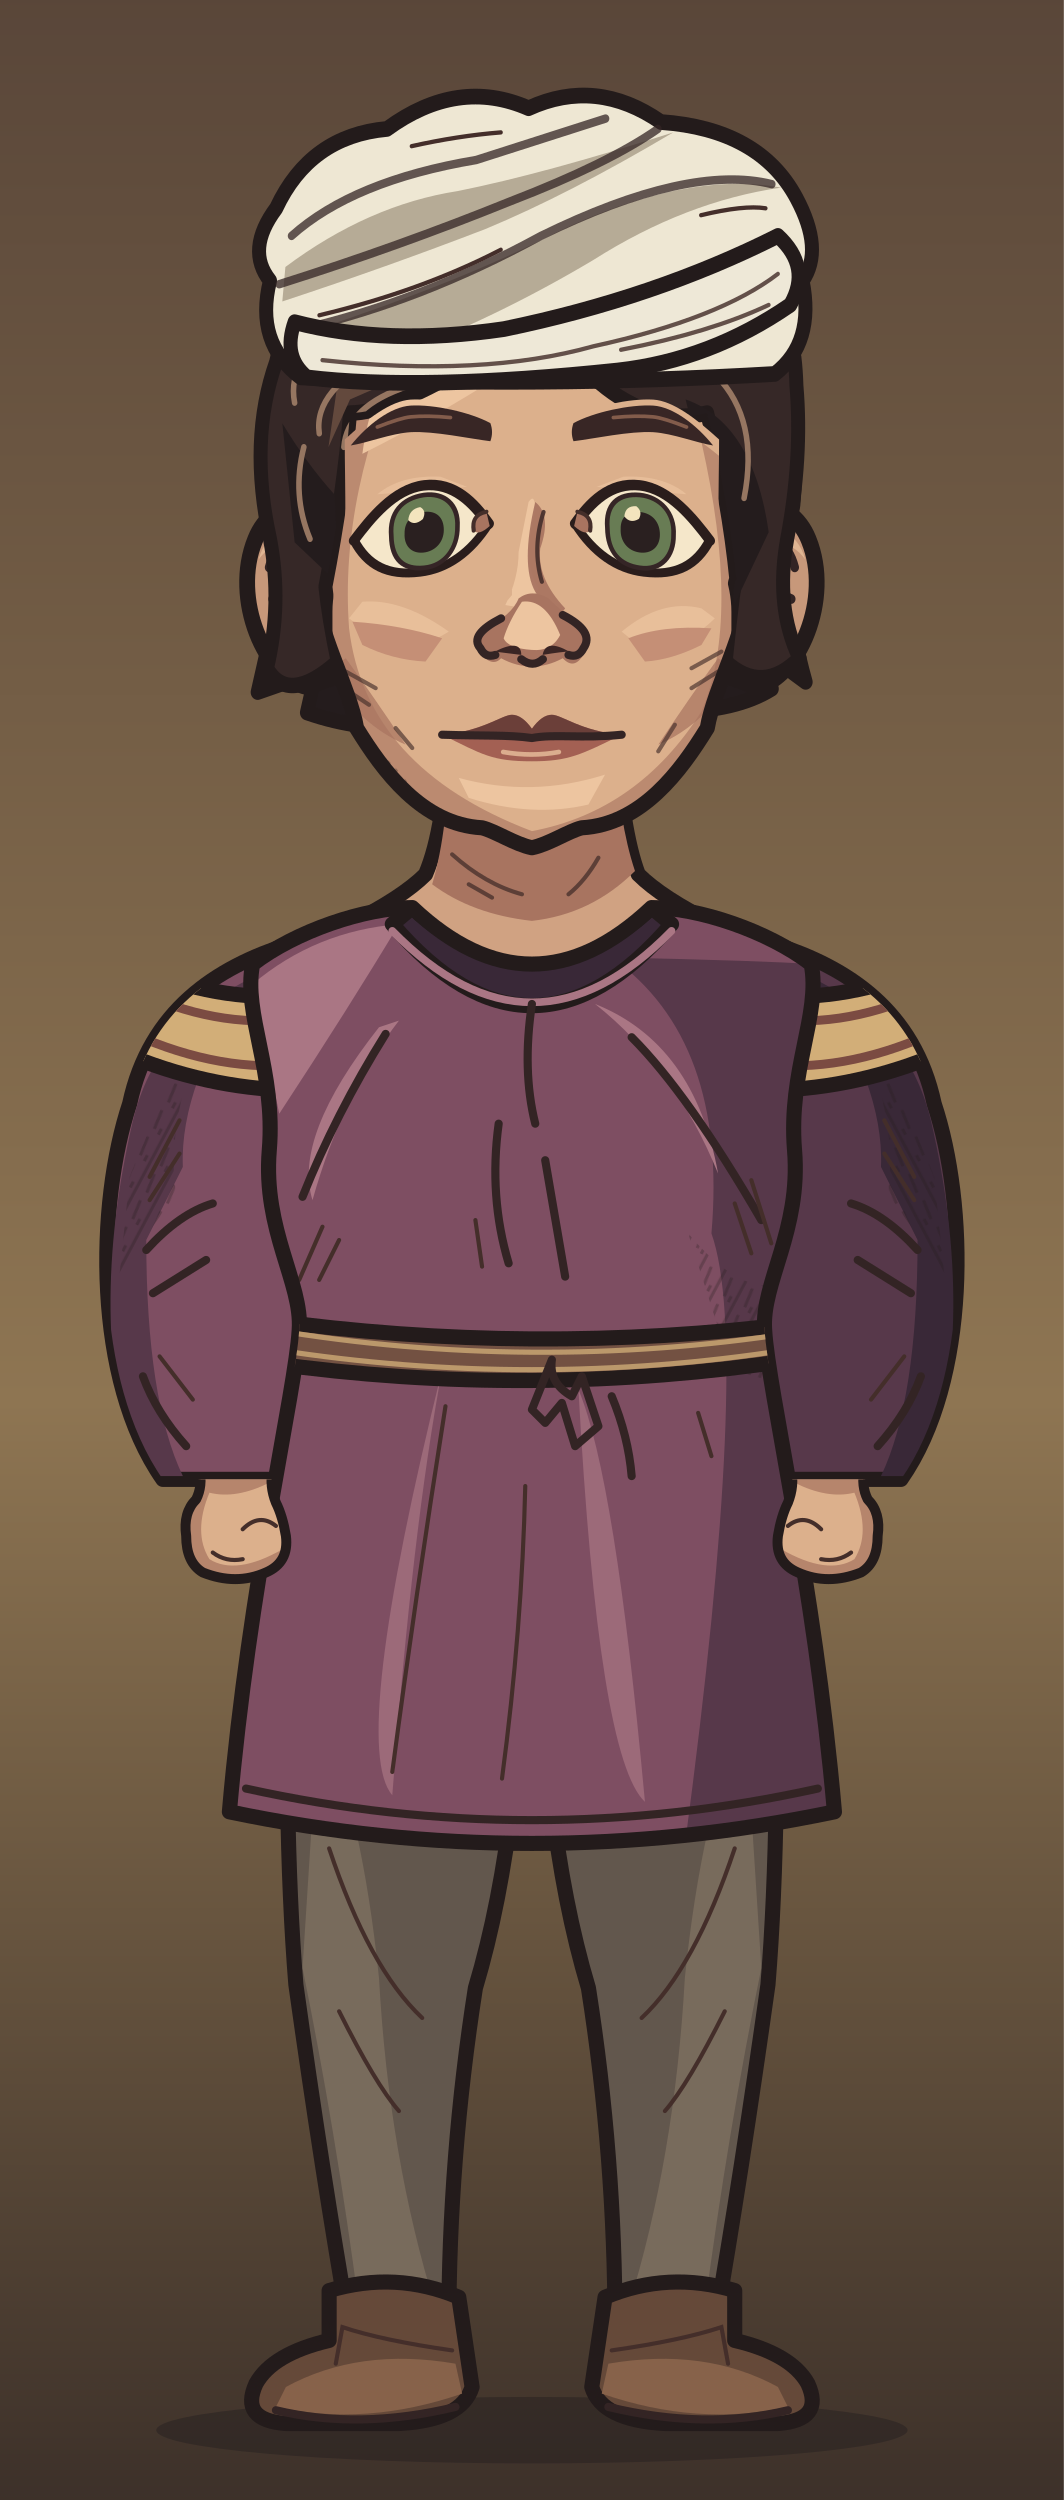
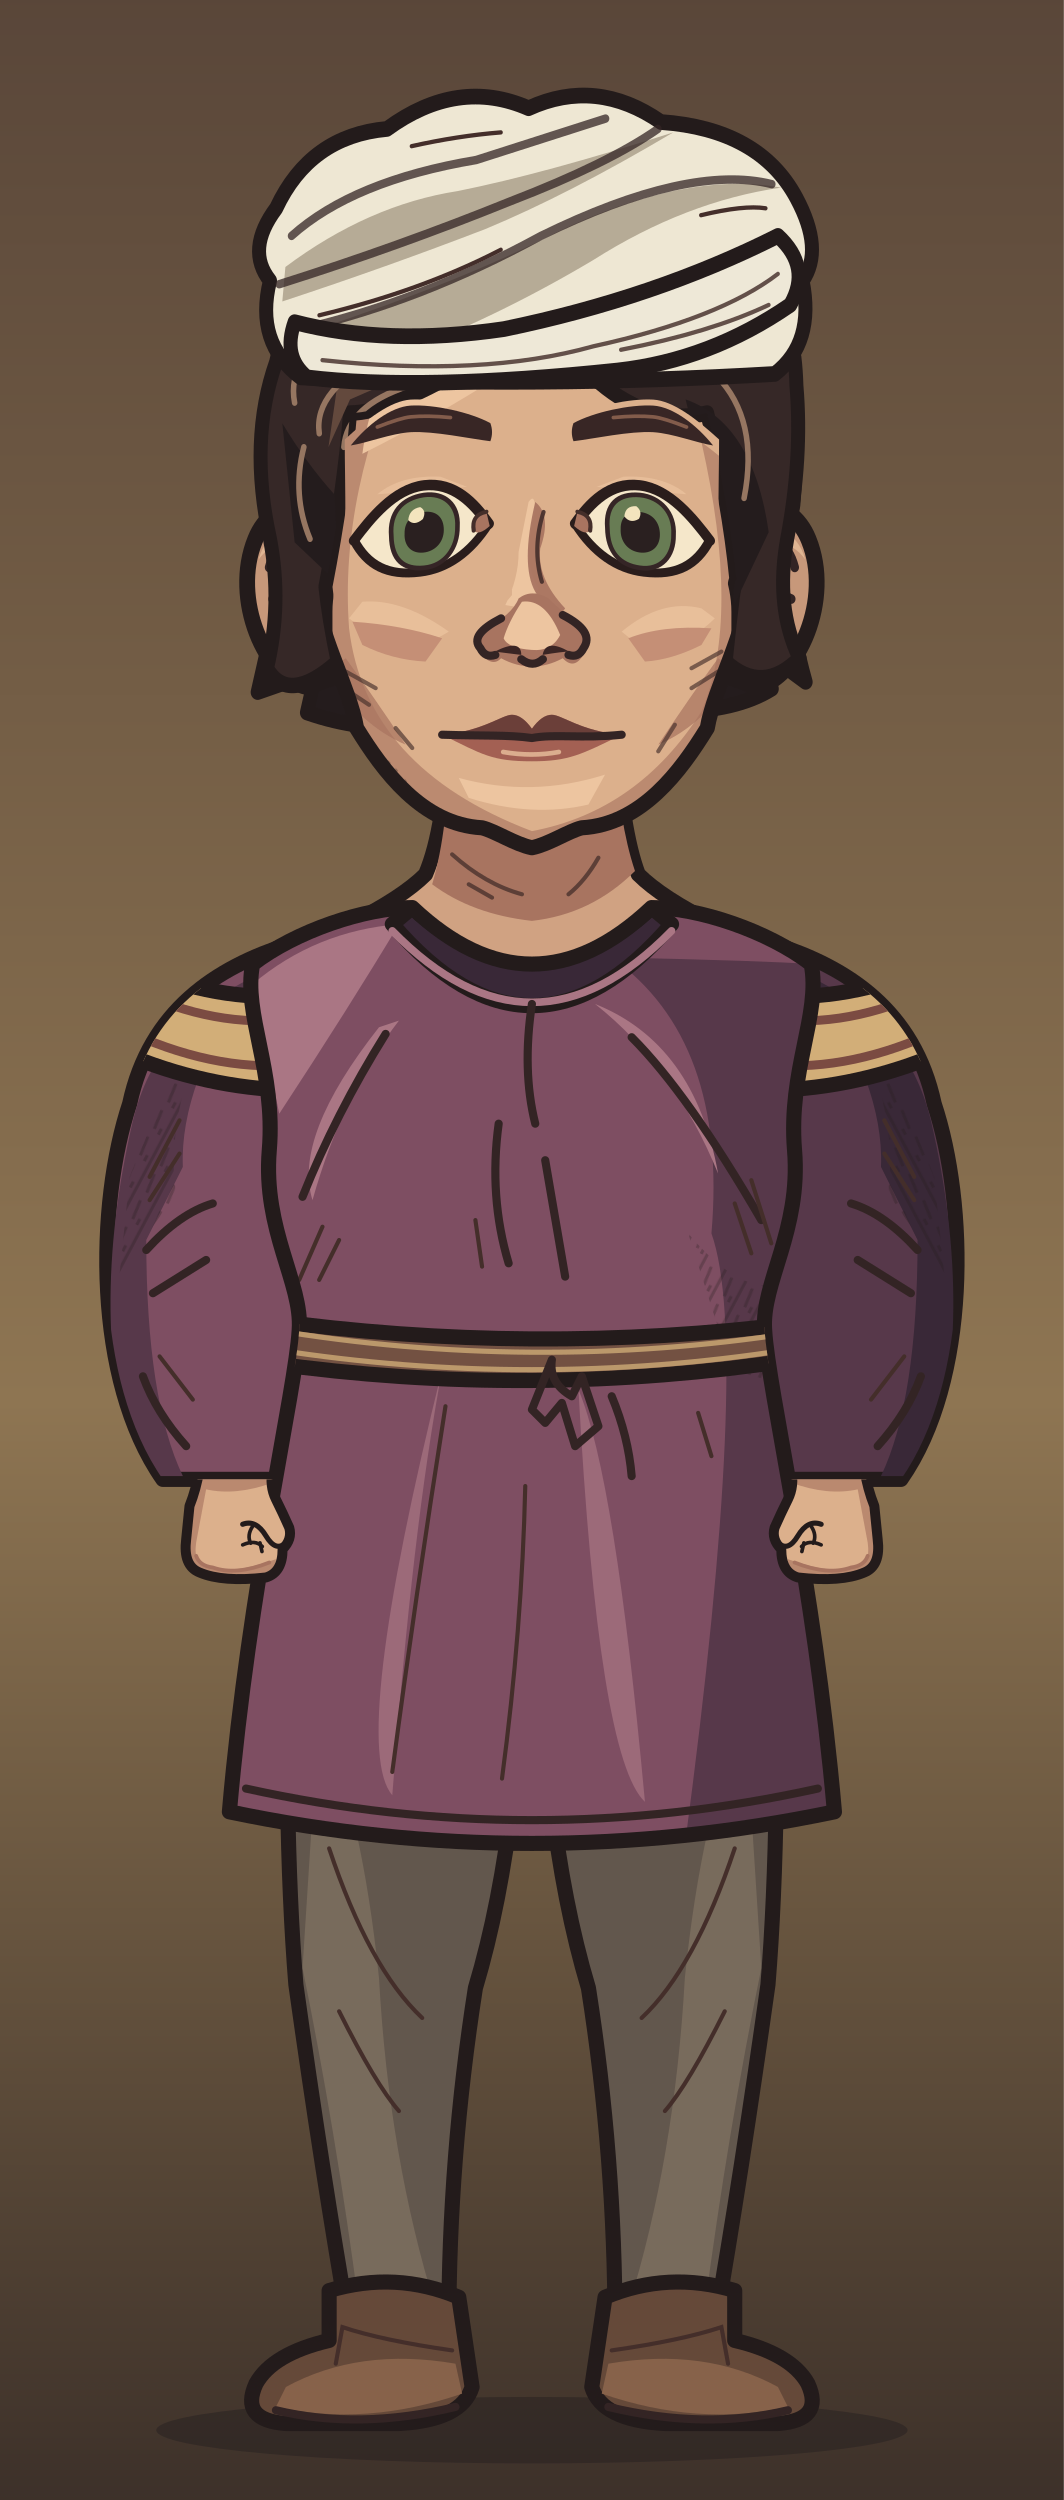
<svg xmlns="http://www.w3.org/2000/svg" xmlns:xlink="http://www.w3.org/1999/xlink" aria-labelledby="title" width="320" height="752" viewBox="0 0 320 752" role="img">
  <defs>
    <style>
      .edge {stroke:#231b1b;stroke-width:4.55;stroke-linecap:round;stroke-linejoin:round}
      .seam {fill:none;stroke:#332424;stroke-width:2.45;stroke-linecap:round;stroke-linejoin:round}
      .etch {fill:none;stroke:#442e2a;stroke-width:1.25;stroke-linecap:round}
      .hair-line {fill:none;stroke:#967661;stroke-width:1.45;stroke-linecap:round}
      .white {fill:#f5e7ca;stroke:#2a1d1c;stroke-width:2.65;stroke-linejoin:round}
      .label {fill:#efdfc1;font:600 20px Georgia,serif}
      .muted {fill:#b8aa96;font:13px 'Segoe UI',sans-serif}
      .section {fill:#dcbb8e;font:600 14px 'Segoe UI',sans-serif}
    </style>
    <linearGradient id="umber" x2="0" y2="1" gradientUnits="objectBoundingBox">
      <stop stop-color="#594639" />
      <stop offset=".56" stop-color="#8e7552" />
      <stop offset="1" stop-color="#3c3029" />
    </linearGradient>
    <linearGradient id="ash" x2="0" y2="1" gradientUnits="objectBoundingBox">
      <stop stop-color="#3b423d" />
      <stop offset=".56" stop-color="#7a7d67" />
      <stop offset="1" stop-color="#242b28" />
    </linearGradient>
    <linearGradient id="rose" x2="0" y2="1" gradientUnits="objectBoundingBox">
      <stop stop-color="#51404a" />
      <stop offset=".56" stop-color="#8a6972" />
      <stop offset="1" stop-color="#372c33" />
    </linearGradient>
    <pattern id="paper-grain" width="63" height="57" patternUnits="userSpaceOnUse">
      <path d="M1 16l2-1m21-4 5-2m16 7 6-1M12 32l3-1m16 11 4-1m20-14 4 1M4 51l5-1m41 0 9-2" fill="none" stroke="#231a1b" stroke-width=".85" opacity=".19" />
      <path d="M4 5l9-1m29 2 2-1M1 40l4-1m12 9 1-1m21-23 4-1m9 12 5-2" fill="none" stroke="#f0dbb5" stroke-width=".85" opacity=".23" />
      <path d="M16 19h.6m13-3h.7m28 6h.7m-39 15h.6m23 4h.6m-12 11h.7m29-39h.7" fill="none" stroke="#21191a" stroke-width="1.2" opacity=".28" stroke-linecap="round" />
    </pattern>
    <pattern id="ink-lines" width="7" height="9" patternUnits="userSpaceOnUse" patternTransform="rotate(28)">
      <path d="M1 -2V10m2.8-8 .6 6m1.9-1v5" stroke="#271d1d" stroke-width=".95" fill="none" opacity=".65" />
    </pattern>
    <radialGradient id="vignette" cx=".5" cy=".39" r=".72">
      <stop offset=".47" stop-color="#20191c" stop-opacity="0" />
      <stop offset="1" stop-color="#20191c" stop-opacity=".48" />
    </radialGradient>
    <g id="firs" fill="currentColor">
      <path d="M10 439Q15 379 12 300L9 220 15 146 15 54 19 80 21 147 28 230 25 326 29 439Z" />
      <path d="M17 169Q27 174 45 174L57 169 49 179 27 187 17 185                M18 194Q29 196 52 192L63 183 56 194 26 205 16 207                M15 225Q46 230 67 218L77 206 71 223 42 238 18 241                M17 252Q48 255 78 245L91 230 84 249 52 266 20 269                M14 282Q40 281 71 278L88 261 84 281 57 291 19 298                M19 312Q43 316 69 310L88 299 84 310 58 322 22 325" />
      <path d="M6 312 0 315V284L11 285M0 266 13 270V250L0 249M0 220 15 221 15 206 0 202                M0 180 16 181V167L0 165M0 141 15 150V138L0 133M0 112 17 127V118L0 104" />
      <path d="M64 440Q55 380 58 324L59 258 63 217 68 222 65 266 68 328 76 440Z                M63 291Q78 294 89 282L100 267 96 283 81 301 62 307                M63 323Q80 323 106 304L98 321 68 339                M63 316Q44 306 37 293L41 307 64 329Z" />
    </g>
    <g id="brambles" fill="none" stroke="currentColor" stroke-linecap="round" stroke-linejoin="round">
      <path stroke-width="3.8" d="M9 440Q13 401 21 380T26 333m-8 57Q39 375 43 352m-28 46Q6 377 0 376M41 440Q41 402 63 385m-20 44q26-6 39-30" />
      <path stroke-width="2" d="M23 364l14-13m-12 4-7-15m20 29 17-4m-15-1 1-11m13 49 2-17m2 14 18-5m-34 32q-12-10-17-10" />
    </g>
    <g id="night-scratches" fill="none" stroke="currentColor" stroke-width="1.2" stroke-linecap="round">
      <path d="M16 113q32-11 54-8m-30 9 16-3m184-40q19-4 44 1m-11 7 19 4                M24 335q33-3 68-16m-44 16 26-4m164-9q31 5 60-3m-39 8 38-3                M27 391q22-6 52-5m168 14q28-8 57-8m-40 11 24-4                M55 178l18-6m177 36 17 3m-12-4 17-1" />
    </g>
    <g id="shirt-setting">
      <rect width="320" height="440" fill="url(#umber)" />
      <path d="M50 217q24 8 64 1l-15 7-56 6m176-90q39-13 70-5l-26 4 28 2-64 6" fill="#856c54" opacity=".5" />
      <use xlink:href="#firs" style="color:#342827" opacity=".52" transform="translate(-26 8)" />
      <use xlink:href="#firs" style="color:#413128" opacity=".58" transform="translate(340 101) scale(-1 .81)" />
      <use xlink:href="#night-scratches" style="color:#dfbb87" opacity=".28" />
      <use xlink:href="#brambles" style="color:#291f22" opacity=".71" />
      <rect width="320" height="440" fill="url(#vignette)" />
      <rect width="320" height="440" fill="url(#paper-grain)" />
    </g>
    <g id="armor-setting">
      <rect width="320" height="440" fill="url(#ash)" />
      <path d="M42 173q49-4 68 3l-43 6 25 3-49 4m151 35q47 10 104-6l-26 14-62 8Z" fill="#707764" opacity=".48" />
      <use xlink:href="#firs" style="color:#27312c" opacity=".64" transform="translate(-36 30)" />
      <use xlink:href="#firs" style="color:#303833" opacity=".75" transform="translate(324 45) scale(-.86 1.03)" />
      <use xlink:href="#brambles" style="color:#252a27" opacity=".62" transform="translate(319 10) scale(-1 1)" />
      <use xlink:href="#night-scratches" style="color:#d8d8a9" opacity=".28" transform="translate(-2 21)" />
      <rect width="320" height="440" fill="url(#vignette)" />
      <rect width="320" height="440" fill="url(#paper-grain)" />
    </g>
    <g id="woman-setting">
      <rect width="320" height="440" fill="url(#rose)" />
      <path d="M44 235q40-4 76-1l-20 6-36 2 19 3-44 5m183-50q35 3 60-3l-24 9-31 2" fill="#775d65" opacity=".6" />
      <use xlink:href="#firs" style="color:#3b2b34" opacity=".58" transform="translate(-20 84) scale(.86 .91)" />
      <use xlink:href="#firs" style="color:#3d2e39" opacity=".68" transform="translate(327 54) scale(-.85 .98)" />
      <path d="M300 440q-2-82-6-173l-9-103 7-35 12 42 9 98 7 171Z                M294 195q-10-18-25-24l-15-1 13-4 11 2 18 15                M285 162q-13-22-34-27l-7 4 7-11 17 4 20 17                M303 242q-18-23-36-27l-13 3 15-9 11 2 21 15" fill="#3a2b33" opacity=".64" />
      <use xlink:href="#brambles" style="color:#2d2229" opacity=".8" transform="translate(12 6)" />
      <use xlink:href="#night-scratches" style="color:#e1b8a8" opacity=".28" transform="translate(0 7)" />
      <rect width="320" height="440" fill="url(#vignette)" />
      <rect width="320" height="440" fill="url(#paper-grain)" />
    </g>
    <pattern id="mail-rings" width="14" height="13" patternUnits="userSpaceOnUse" patternTransform="rotate(-7)">
      <path d="M-1 2q3-3 6 0 1 3-2 5Q0 8-1 5M6 2q3-3 6 0 1 3-2 5Q7 8 6 5M3 8q3-3 6 0 1 3-2 5-3 1-4-2M10 8q3-3 6 0" fill="none" stroke="#2d2c28" stroke-width="1.6" stroke-linecap="round" />
      <path d="M-.5 4q1.5-2 3-1m5 1q1.4-2 3-1M4 10q1.5-2 3-1m4 1q1.4-2 3-1" fill="none" stroke="#9a9b87" stroke-width="1.12" opacity=".78" stroke-linecap="round" />
    </pattern>
    <pattern id="armor-plates" width="47" height="24" patternUnits="userSpaceOnUse" patternTransform="translate(4 4) rotate(2)">
      <path d="M1 0l21 .7 1 18-3 3-17-1-1-4Zm24 1 19-1 2 15-3 7-19-2Z" fill="#85867a" stroke="#352e2a" stroke-width="1.75" stroke-linejoin="round" />
      <path d="M2 2l18 .2-.2 4L5 7 4 17Zm24 0 16-1 1 4-14 2-3 10Z" fill="#a9a58d" />
      <path d="M19 4l4 14-3 3-16-1 13-4Zm22 2 4 10-2 5-17-1 13-4Z" fill="#62655f" />
      <path d="M7 7l1-.5m6 12 3-2m16-7 5-1m-7 5 4-2" fill="none" stroke="#d0c0a0" stroke-width=".9" opacity=".76" />
      <path d="M6 12q2-2 2.7 1-1 2.2-2.7.5Zm12 1q1.8-2 2.4.6-1 2.6-2.5.8Zm11 1q1-2.2 2.8-1-.2 2.9-2.8 2.1Zm12-2q2.2-1.4 2.3.8-1 2.3-2.3.5Z" fill="#3c342d" />
    </pattern>
    <clipPath id="portrait-frame">
      <rect width="320" height="752" />
    </clipPath>
    <clipPath id="headgear-hair-back-reveal">
      <path d="M97.926 83.375H222.074C222.074 98.623 255.426 112.265 255.426 123.5H320V440H0V123.5H64.574C64.574 112.265 97.926 98.623 97.926 83.375Z" />
    </clipPath>
    <clipPath id="wardrobe-torso-mask">
      <path d="M124 273 C110 273 89 280 76 290 C73 305 83 322 81 346 C79 370 91 386 90 400 C89 418 75 476 69 545 Q160 564 251 545 C245 476 231 418 230 400 C229 386 241 370 239 346 C237 322 247 305 244 290 C231 280 210 273 196 273 Q160 307 124 273Z" />
    </clipPath>
    <clipPath id="wardrobe-sleeve-mask">
      <path d="M87 284C65 291 45 304 39 332C29 362 28 415 49 445H93Q111 406 105 336Z" />
    </clipPath>
    <clipPath id="face-shape-clip">
      <path d="M 160 73 C 191 73 219 90 223 128 C 224 143 225 164 225 177 C 225 189 214.75 207 212.75 219 C 204.75 232 193 248 175 249 C 171 250 165 254 160 255 C 155 254 149 250 145 249 C 127 248 115.25 232 107.25 219 C 105.25 207 95 189 95 177 C 95 164 96 143 97 128 C 101 90 129 73 160 73 Z" />
    </clipPath>
    <clipPath id="face-features-eye-left">
      <path d="M-21 0 C-16 -6 -9 -14 0 -14 C9 -14 15 -7 19.5 0 C14 8 7 12 -1 12 C-11 12 -17 8 -21 0Z" />
    </clipPath>
    <clipPath id="face-features-eye-right">
      <path d="M-21 0 C-16 -6 -9 -14 0 -14 C9 -14 15 -7 19.5 0 C14 8 7 12 -1 12 C-11 12 -17 8 -21 0Z" />
    </clipPath>
    <clipPath id="face-features-nose-bridge">
      <path d="M154 144H167V179L172 185V187H149V185L154 179Z" />
    </clipPath>
    <clipPath id="headgear-hair-front-reveal">
      <path d="M97.926 83.375H222.074C222.074 98.623 255.426 112.265 255.426 123.5H320V440H0V123.5H64.574C64.574 112.265 97.926 98.623 97.926 83.375Z" />
    </clipPath>
    <mask id="hair-face-opening" maskUnits="userSpaceOnUse" x="0" y="0" width="320" height="440">
      <rect fill="white" x="0" y="0" width="320" height="440" />
      <g clip-path="url(#face-shape-clip)">
        <path d="M103.7 132.2C110.5 125.98 117.5 120.6 123.5 120.2C130.5 119.8 141.5 122.2 149 125.48Q160 133.48 171 125.48C178.5 122.2 189.5 119.8 196.5 120.2C202.5 120.6 209.5 125.98 216.3 132.2C216.3 141.2 216.1 143 216.1 160C216.1 169 220 175 220 184V300H100V184C100 175 103.9 169 103.9 160C103.9 143 103.7 141.2 103.7 132.2Z" fill="black" />
      </g>
    </mask>
    <clipPath id="hair-crown-clip">
      <path d="M97 198q-16 13-23 2 5-19 1-38-7-29 2-52 9-36 38-49 25-14 48-9 28-6 54 12 28 18 29 53 2 21-3 45-4 20 4 35-12 11-24 1Q226 172 226.5 174Q224 151 217 125Q199 129 182 116Q166 106 155 98Q142 112 118 121Q108 125 101 125Q99 148 93 176Q94 185 97 198Z" />
    </clipPath>
    <clipPath id="full-costume-hands-clip">
      <rect x="0" y="445" width="320" height="307" />
    </clipPath>
  </defs>
  <g data-part="full-costume">
    <rect width="320" height="752" fill="url(#umber)" />
    <ellipse cx="160" cy="731" rx="113" ry="10" fill="#261f20" opacity=".5" />
    <g>
      <path d="M87 469 L158 469 Q158 548 143 598 Q135 649 135 700 H105 Q97 654 89 597 Q85 548 87 469Z" fill="#62574d" class="edge" />
      <path d="M96 514 Q109 546 114 595 Q117 649 131 694 H108Q101 641 91 592Z" fill="#8c7c69" opacity=".53" />
      <path d="M99 556Q111 592 127 607 M102 605Q113 627 120 635" class="etch" />
      <g transform="translate(0 0)">
        <path d="M99 689Q119 683 138 691L142 718Q139 728 120 729H86Q72 728 77 717Q82 708 99 704Z" fill="#654939" class="edge" />
        <path d="M86 718Q108 706 137 711L139 720Q110 730 83 724Z" fill="#87624a" />
        <path d="M101 711L103 700Q115 704 136 707" class="etch" />
        <path d="M83 725Q108 731 137 724" class="seam" />
      </g>
    </g>
    <g transform="translate(320 0) scale(-1 1)">
      <path d="M87 469 L158 469 Q158 548 143 598 Q135 649 135 700 H105 Q97 654 89 597 Q85 548 87 469Z" fill="#62574d" class="edge" />
      <path d="M96 514 Q109 546 114 595 Q117 649 131 694 H108Q101 641 91 592Z" fill="#8c7c69" opacity=".53" />
      <path d="M99 556Q111 592 127 607 M102 605Q113 627 120 635" class="etch" />
      <g transform="translate(0 0)">
        <path d="M99 689Q119 683 138 691L142 718Q139 728 120 729H86Q72 728 77 717Q82 708 99 704Z" fill="#654939" class="edge" />
        <path d="M86 718Q108 706 137 711L139 720Q110 730 83 724Z" fill="#87624a" />
        <path d="M101 711L103 700Q115 704 136 707" class="etch" />
        <path d="M83 725Q108 731 137 724" class="seam" />
      </g>
    </g>
  </g>
  <g clip-path="url(#portrait-frame)">
    <g id="hair-back">
      <g clip-path="url(#headgear-hair-back-reveal)">
        <g transform="matrix(0.926 0 0 1.024 11.765 -3.765)">
          <path d="M104 96q-25 16-27 45-7 21 0 42l-6 24 19-6-3 12q35 11 69-6 59 12 82-1l-4-12 15 10q-9-29-4-52 4-39-23-58Z" fill="#241c1d" class="edge" />
        </g>
      </g>
    </g>
    <g data-part="neck">
      <g id="face-shape-neck">
        <path d="M 135 219 Q 134 249 128 263 Q 121 270 105 278 L 122 301 198 301 215 278 Q 199 270 192 263 Q 187 250 185 219 Z" fill="#d0a282" class="edge" />
        <path d="M 135 224 185 224 Q 186 247 191 262 Q 178 275 160 277 Q 142 275 130 266 Q 135 249 135 224 Z" fill="#a87460" />
        <path d="M 136 257 q 10 9 21 12 m -16 -3 7 4 m 32 -12 q -4 7 -9 11" class="etch" opacity=".75" />
      </g>
    </g>
    <g id="wardrobe-outfit-tiraz_robe" data-outfit="tiraz_robe">
      <path d="M87 284C65 291 45 304 39 332C29 362 28 415 49 445H93Q111 406 105 336Z" fill="#7e4e62" class="edge" data-part="sleeve-outline" data-side="left" />
      <g data-part="sleeve-left" clip-path="url(#wardrobe-sleeve-mask)">
        <path d="M40 337 Q47 308 76 294 Q54 326 55 351 L44 373 Q44 421 55 444 H41 Q26 397 40 337Z" fill="#57384a" />
        <path d="M39 354 Q50 326 59 315 Q50 342 53 359 L36 383Z" fill="url(#ink-lines)" opacity=".44" />
        <path d="M44 376 q10 -11 20 -14 m-18 27 16 -10 M43 414 q4 11 13 21" class="seam" />
        <path d="M45 354 l9 -17 m-9 24 9 -14 m-6 61 10 13" class="etch" />
        <g data-part="sleeve-band">
          <path d="M43 292 Q69 302 91 299 L91 328 Q65 328 40 318Z" fill="#d2ae78" class="edge" />
          <path d="M43 299 Q68 310 91 306 M40 311 Q67 323 91 320" fill="none" stroke="#7b4b42" stroke-width="2.7" stroke-linecap="round" />
        </g>
      </g>
      <g transform="translate(320 0) scale(-1 1)">
        <path d="M87 284C65 291 45 304 39 332C29 362 28 415 49 445H93Q111 406 105 336Z" fill="#57384a" class="edge" data-part="sleeve-outline" data-side="right" />
        <g data-part="sleeve-right" clip-path="url(#wardrobe-sleeve-mask)">
          <path d="M40 337 Q47 308 76 294 Q54 326 55 351 L44 373 Q44 421 55 444 H41 Q26 397 40 337Z" fill="#392837" />
          <path d="M39 354 Q50 326 59 315 Q50 342 53 359 L36 383Z" fill="url(#ink-lines)" opacity=".44" />
          <path d="M44 376 q10 -11 20 -14 m-18 27 16 -10 M43 414 q4 11 13 21" class="seam" />
          <path d="M45 354 l9 -17 m-9 24 9 -14 m-6 61 10 13" class="etch" />
          <g data-part="sleeve-band">
            <path d="M43 292 Q69 302 91 299 L91 328 Q65 328 40 318Z" fill="#d2ae78" class="edge" />
            <path d="M43 299 Q68 310 91 306 M40 311 Q67 323 91 320" fill="none" stroke="#7b4b42" stroke-width="2.7" stroke-linecap="round" />
          </g>
        </g>
      </g>
      <path d="M124 273 C110 273 89 280 76 290 C73 305 83 322 81 346 C79 370 91 386 90 400 C89 418 75 476 69 545 Q160 564 251 545 C245 476 231 418 230 400 C229 386 241 370 239 346 C237 322 247 305 244 290 C231 280 210 273 196 273 Q160 307 124 273Z" fill="#7e4e62" />
      <g data-part="torso" clip-path="url(#wardrobe-torso-mask)">
        <path d="M76 296 Q95 280 120 278 Q105 303 84 335Z" fill="#aa7684" />
        <path d="M184 288 Q231 289 244 290 L256 555 H206 Q226 405 214 371 Q219 313 184 288Z" fill="#57384a" />
        <path d="M77 344 Q87 359 83 381 L68 402 L60 359Z" fill="#57384a" />
        <path d="M207 371 Q223 390 235 386 L234 416 L220 412Z" fill="url(#ink-lines)" opacity=".42" />
        <path d="M120 307 Q103 329 94 361 Q88 342 114 309Z M179 302 Q209 314 216 353 Q203 321 179 302Z" fill="#aa7684" />
        <path d="M133 412Q124 460 118 540Q105 525 133 412Z M174 418Q185 444 194 542Q180 529 174 418Z" fill="#aa7684" opacity=".68" />
        <path d="M134 423Q125 480 118 533 M158 447Q157 490 151 535" class="etch" />
        <path d="M74 538Q160 557 246 538" class="seam" />
        <path d="M116 311 Q101 335 91 360 M190 312 Q207 329 229 367 M150 338 q-3 22 3 42 m11 -31 6 35 M184 420q5 12 6 24" class="seam" />
        <path d="M97 369 l-7 16 m12 -12 -6 12 M226 355 l6 19 m-11 -12 5 15 M143 367 l2 14 m65 44 4 13" class="etch" />
        <path d="M118 278 Q160 327 202 278 L196 273 Q160 306 124 273Z" fill="#392837" class="edge" />
        <path d="M118 280 Q160 323 202 280" fill="none" stroke="#aa7684" stroke-width="2.3" stroke-linecap="round" />
        <path d="M160 302 q-3 20 1 36" class="seam" />
      </g>
      <path d="M124 273 C110 273 89 280 76 290 C73 305 83 322 81 346 C79 370 91 386 90 400 C89 418 75 476 69 545 Q160 564 251 545 C245 476 231 418 230 400 C229 386 241 370 239 346 C237 322 247 305 244 290 C231 280 210 273 196 273 Q160 307 124 273Z" fill="none" class="edge" />
      <g data-part="belt" clip-path="url(#wardrobe-torso-mask)">
        <path d="M80 397Q160 408 240 398L239 409Q160 421 81 410Z" fill="#735142" class="edge" />
        <path d="M82 400Q160 413 238 401M83 406Q160 418 237 406" fill="none" stroke="#bb986b" stroke-width="1.55" stroke-linecap="round" />
        <path d="M166 409Q165 416 172 420L175 414 180 429 173 435 169 422 164 428 160 424Z" fill="#967451" class="seam" />
      </g>
    </g>
    <g id="face-shape">
      <g id="face-shape-ears">
        <g transform="translate(105 179) scale(-1.046 1.19)">
          <path d="M -4 -15 C 7 -26 22 -25 27 -14 C 34 1 24 21 12 23 L -4 18 Z" fill="#c7987a" class="edge" />
          <path d="M 7 -15 C 16 -20 24 -16 26 -9 C 22 -14 16 -14 13 -11 L 10 -1 Z" fill="#edc5a0" opacity=".66" />
          <path d="M 23 -7 Q 20 -17 10 -11 L 7 2 M 22 1 Q 15 -2 11 6" class="seam" />
        </g>
        <g transform="translate(215 179) scale(1.046 1.19)">
          <path d="M -4 -15 C 7 -26 22 -25 27 -14 C 34 1 24 21 12 23 L -4 18 Z" fill="#c7987a" class="edge" />
          <path d="M 7 -15 C 16 -20 24 -16 26 -9 C 22 -14 16 -14 13 -11 L 10 -1 Z" fill="#edc5a0" opacity=".66" />
          <path d="M 23 -7 Q 20 -17 10 -11 L 7 2 M 22 1 Q 15 -2 11 6" class="seam" />
        </g>
      </g>
      <path d="M 160 73 C 191 73 219 90 223 128 C 224 143 225 164 225 177 C 225 189 214.75 207 212.75 219 C 204.75 232 193 248 175 249 C 171 250 165 254 160 255 C 155 254 149 250 145 249 C 127 248 115.25 232 107.25 219 C 105.25 207 95 189 95 177 C 95 164 96 143 97 128 C 101 90 129 73 160 73 Z" fill="#dcb08c" />
      <g clip-path="url(#face-shape-clip)">
        <path d="M 70 141 Q 104 91 123 103 Q 102 148 105 189 Q 110 231 160 250 Q 192 244 211 214 Q 223 186 211 133 Q 235 151 250 174 L 250 265 70 265 Z" fill="#bb8a70" />
        <path d="M 109 136.5 Q 114 99 142 98 Q 173 89 195 107 Q 174 98 152 112 Q 130 126 109 136.5 Z" fill="#edc5a0" />
        <g transform="translate(160 0) scale(-1 1)">
          <path d="M 25 190 Q 39 180 51 181 L 55 186 Q 45 194 32 194 Z" fill="#edc5a0" opacity=".72" />
          <path d="M 27 192 Q 39 188 54 187 L 51 194 Q 42 198.5 32 199 Z" fill="#c58f76" />
          <path d="M 56 198 Q 48 209 38 224 Q 52 218 62 202 Z" fill="#a87460" opacity=".73" />
        </g>
        <g transform="translate(160 0) scale(1 1)">
          <path d="M 27 190 Q 39 180 51 183 L 55 186 Q 45 196 32 194 Z" fill="#edc5a0" opacity=".72" />
          <path d="M 29 192 Q 39 188 54 189 L 51 194 Q 42 198.5 34 199 Z" fill="#c58f76" />
          <path d="M 56 198 Q 48 209 38 224 Q 52 218 62 202 Z" fill="#a87460" opacity=".73" />
        </g>
        <path d="M 92 183 Q 99 211 120 232 L 132 247 119 248 Q 98 234 85 212 Z M 229 184 Q 224 217 203 241 L 193 250 209 247 Q 230 233 240 211 Z" fill="url(#ink-lines)" opacity=".42" />
        <path d="M 138 234 Q 160 240 182 233 L 177 242 Q 160 246 141 240 Z" fill="#edc5a0" />
        <path d="M 104 202 l 9 5 m -8 1 6 4 m 97 -11 9 -5 m -9 11 8 -5 m -97 17 5 6 m 74 1 5 -8" class="etch" opacity=".65" />
      </g>
      <path d="M 160 73 C 191 73 219 90 223 128 C 224 143 225 164 225 177 C 225 189 214.75 207 212.75 219 C 204.75 232 193 248 175 249 C 171 250 165 254 160 255 C 155 254 149 250 145 249 C 127 248 115.25 232 107.25 219 C 105.25 207 95 189 95 177 C 95 164 96 143 97 128 C 101 90 129 73 160 73 Z" fill="none" class="edge" />
    </g>
    <g clip-path="url(#face-shape-clip)">
      <g data-part="eyes">
        <g transform="matrix(1 -0.12 0 1 127.5 160)">
          <path d="M-14 -13 Q-7 -18 5 -16 L13 -12" fill="#edc5a0" opacity=".65" />
          <path d="M-21 0 C-16 -6 -9 -14 0 -14 C9 -14 15 -7 19.5 0 C14 8 7 12 -1 12 C-11 12 -17 8 -21 0Z" class="white" />
          <g clip-path="url(#face-features-eye-left)">
            <g transform="translate(0 0) scale(1 1)">
              <path d="M-9.8 0 C-10.4 -7 -6.6 -10.9 0 -11.1 C6.1 -11.2 10.5 -7 10.1 -.3 C10.2 5.9 6.4 11 0 10.8 C-6.1 10.7 -9.7 7.2 -9.8 0Z" fill="#687c54" stroke="#352526" stroke-width="1.4" />
              <path d="M-5.8 -.2C-5.9-3.8-3.5-6 .1-6 3.8-6 6-3.6 6 .1 6 3.9 3.3 6.3-.2 6.2-3.9 6.1-6 3.3-5.8-.2Z" fill="#2a2020" />
              <path d="M-4.7-4.1Q-4.4-7.4-1.1-7.6 .9-6.3-.3-3.9-2.9-2-4.7-4.1Z" fill="#f3e4bd" />
            </g>
          </g>
          <path d="M-21 0 C-16 -6 -9 -14 0 -14 C9 -14 15 -7 19.5 0" fill="none" stroke="#2a1d1c" stroke-width="3.15" stroke-linecap="round" />
          <path d="M18.8 -3.8 Q14.2 -3.4 15 1.4 Q16.5 3.2 19.8 .6Z" fill="#a87460" />
          <path d="M18.8 -3.8 Q14.2 -3.4 15 1.4" class="etch" />
        </g>
        <g transform="matrix(-1 -0.12 0 1 192.5 160)">
          <path d="M-14 -13 Q-7 -18 5 -16 L13 -12" fill="#edc5a0" opacity=".65" />
          <path d="M-21 0 C-16 -6 -9 -14 0 -14 C9 -14 15 -7 19.5 0 C14 8 7 12 -1 12 C-11 12 -17 8 -21 0Z" class="white" />
          <g clip-path="url(#face-features-eye-right)">
            <g transform="translate(0 0) scale(-1 1)">
              <path d="M-9.8 0 C-10.4 -7 -6.6 -10.9 0 -11.1 C6.1 -11.2 10.5 -7 10.1 -.3 C10.2 5.9 6.4 11 0 10.8 C-6.1 10.7 -9.7 7.2 -9.8 0Z" fill="#687c54" stroke="#352526" stroke-width="1.4" />
              <path d="M-5.8 -.2C-5.9-3.8-3.5-6 .1-6 3.8-6 6-3.6 6 .1 6 3.9 3.3 6.3-.2 6.2-3.9 6.1-6 3.3-5.8-.2Z" fill="#2a2020" />
              <path d="M-4.7-4.1Q-4.4-7.4-1.1-7.6 .9-6.3-.3-3.9-2.9-2-4.7-4.1Z" fill="#f3e4bd" />
            </g>
          </g>
          <path d="M-21 0 C-16 -6 -9 -14 0 -14 C9 -14 15 -7 19.5 0" fill="none" stroke="#2a1d1c" stroke-width="3.15" stroke-linecap="round" />
          <path d="M18.8 -3.8 Q14.2 -3.4 15 1.4 Q16.5 3.2 19.8 .6Z" fill="#a87460" />
          <path d="M18.8 -3.8 Q14.2 -3.4 15 1.4" class="etch" />
        </g>
      </g>
      <g data-part="brows">
        <g transform="matrix(1 0 0 1 127.5 131)">
          <path d="M-22 3 C-17 -3.22 -10 -8.6 -4 -9 C3 -9.4 14 -7 20 -3.72 Q21 -1 20 1.72 C14 1 3 -1.4 -4 -1 C-10 -0.6 -17 2.22 -22 3Z" fill="#382625" />
          <path d="M-14 -2.55 Q-7 -5.3 -4 -5.6 Q1 -6.1 8 -5.4" fill="none" stroke="#835c4b" stroke-width="1.1" stroke-linecap="round" />
        </g>
        <g transform="matrix(-1 0 0 1 192.5 131)">
          <path d="M-22 3 C-17 -3.22 -10 -8.6 -4 -9 C3 -9.4 14 -7 20 -3.72 Q21 -1 20 1.72 C14 1 3 -1.4 -4 -1 C-10 -0.6 -17 2.22 -22 3Z" fill="#382625" />
          <path d="M-14 -2.55 Q-7 -5.3 -4 -5.6 Q1 -6.1 8 -5.4" fill="none" stroke="#835c4b" stroke-width="1.1" stroke-linecap="round" />
        </g>
      </g>
      <g data-part="nose">
        <g clip-path="url(#face-features-nose-bridge)">
          <path d="M159 151 Q161 148 161 154 Q157 169 162 177 L158 183 152 182 Q156 174 156 166Z" fill="#edc5a0" />
          <path d="M161 151 Q166 155 162.5 165 Q161.5 174 170 183 L167 187 161 178 Q156.5 170 161 151Z" fill="#a87460" opacity=".93" />
          <path d="M163.5 154 Q160 165 163 175" class="etch" opacity=".9" />
        </g>
        <path d="M156 180 Q160 177 165 180 C167 182 169.28 184 174 188 Q178 192 176 196 Q173 202 169.28 198 Q160 203 150.72 198 Q148 201 144 196 Q142 192 146 189 Q154 185 156 180Z" fill="#a87460" />
        <path d="M157 181 Q164 180 168.5 191 Q165.95 196 160 195.5 Q152.775 195 151.5 192 Q153 187 157 181Z" fill="#edc5a0" />
        <path d="M150.72 186 Q141 191 144.5 195 Q146 198 149 197 M169.28 185 Q179 190 175.5 195 Q174 198 171 197" class="seam" />
        <path d="M148.8 196 q8 -4 8 1 q-8 -1 -8 -1Z M163.2 197 q1 -5 8 -1 q-2 0 -8 1Z" fill="#3b2524" />
        <path d="M156.8 198.3 Q160.25 201 163.3 198.3" class="seam" />
      </g>
      <g data-part="mouth">
        <path d="M133 221 C145.15 220 151 215 154 215 Q157 215 160 219.2 Q163 215 166 215 C169 215 174.85 220 187 221 C174.85 227 171 229 160 229 C148 229 145.15 227 133 221Z" fill="#a36053" />
        <path d="M133 221 C145.15 220 151 215 154 215 Q157 215 160 219.2 Q163 215 166 215 C169 215 174.85 220 187 221 C174.85 222.25 167 220.7 160 222 C153 221 145.15 221.4 133 221Z" fill="#56322f" opacity=".72" />
        <path d="M133 221 C145.15 221.4 153 221 160 222 C167 220.7 174.85 222.25 187 221" class="seam" />
        <path d="M151.36 226.2 Q160 227.7 168.1 226.2" fill="none" stroke="#edc5a0" stroke-width="1.4" stroke-linecap="round" opacity=".76" />
      </g>
    </g>
    <g id="hair-front">
      <g clip-path="url(#headgear-hair-front-reveal)">
        <g mask="url(#hair-face-opening)">
          <g transform="matrix(0.926 0 0 1.024 11.765 -3.765)">
            <path d="M97 198q-16 13-23 2 5-19 1-38-7-29 2-52 9-36 38-49 25-14 48-9 28-6 54 12 28 18 29 53 2 21-3 45-4 20 4 35-12 11-24 1Q226 172 226.5 174Q224 151 217 125Q199 129 182 116Q166 106 155 98Q142 112 118 121Q108 125 101 125Q99 148 93 176Q94 185 97 198Z" fill="#362827" class="edge" />
            <g clip-path="url(#hair-crown-clip)">
              <path d="M91 112q6-26 41-35 19-3 37-2 15-4 25-16-6 21-26 26-13 15-39 25l-28 11-7 14 3-19Zm76-20q22-1 37-12-3 9-9 12 13 4 21 14-25-5-38-11Z" fill="#63493d" />
              <path d="M79 128q8 12 17 21l1 26-14-12Zm123-38 26-13 13 25Z M210 121q22 7 27 39l-11 21Z" fill="#241c1d" />
              <path d="M83 122q-3-14 18-24t25-16q10-10 31-9t40-12M91 131q-2-13 21-23 17-7 26-18 10-10 29-6t41-9M99 135q1-12 21-18t27-14q12-10 32-10 17-1 38-11M184 106q22-5 36 8t9 36M86 135q-4 14 2 27" fill="none" stroke="#967661" stroke-width="1.8" stroke-linecap="round" stroke-linejoin="round" />
            </g>
          </g>
        </g>
      </g>
    </g>
    <g id="headgear-wrapped_turban">
      <g transform="matrix(0.926 0 0 1.038 11.765 -4.813)">
        <path d="M85 114 Q70 104 75 86 Q67 77 77 65 Q88 44 113 42 Q136 27 159 36 Q181 27 202 40 Q234 42 246 62 Q255 77 248 86 Q252 104 239 113 Q163 117 85 114Z" fill="#eee7d3" class="edge" />
        <path d="M80 82 Q107 64 136 60 Q164 55 206 43 Q172 61 145 71 Q113 82 79 92Z M87 101 Q138 86 168 72 Q210 54 241 59 Q210 63 180 80 Q148 97 115 108Z" fill="#b6ab96" />
        <path d="M82 73 Q102 57 142 51 L184 39 M78 87 Q117 76 153 63 Q185 52 201 42 M85 100 Q124 92 163 73 Q211 52 238 58" class="seam" opacity=".75" />
        <path d="M91 96 Q124 89 150 77 M121 47 Q136 44 150 43 M215 67 Q229 64 236 65" class="etch" />
        <path d="M83 98 Q113 105 151 100 Q200 91 240 73 Q251 82 244 93 Q218 109 188 112 Q124 118 87 114 Q79 108 83 98Z" fill="#eee8d7" class="edge" />
        <path d="M92 109 Q144 114 180 105 Q221 97 240 84 M189 106 Q218 101 237 93" class="etch" opacity=".82" />
      </g>
    </g>
  </g>
  <g data-part="handheld-equipment">
    <g data-part="hands" clip-path="url(#full-costume-hands-clip)">
      <g>
-         <g transform="translate(71 459)">
-           <g data-part="hand">
-             <path d="M-11.0 -17Q-10.0 -12 -12.0 -8Q-16.0 -4 -15.0 3Q-15.0 11 -10.0 14Q0 18 9.0 14Q16.0 11 15.0 3Q14.0 -3 12.0 -7Q10.0 -12 11.0 -17Q0 -14 -11.0 -17Z" fill="#dcb08c" data-hand-tone="base" />
-             <path d="M-11.0 -16Q0 -12 11.0 -16L10.0 -13Q0 -8 -8.0 -10Q-13.0 2 -8.0 10Q0 15 14.0 7Q14.0 14 7.0 15Q0 18 -10.0 14Q-17.0 9 -15.0 1Q-16.0 -7 -12.0 -8Z" fill="#a87460" opacity=".72" data-hand-tone="shade" />
-             <path d="M-11.0 -17Q-10.0 -12 -12.0 -8Q-16.0 -4 -15.0 3Q-15.0 11 -10.0 14Q0 18 9.0 14Q16.0 11 15.0 3Q14.0 -3 12.0 -7Q10.0 -12 11.0 -17" fill="none" stroke="#231b1b" stroke-width="3" stroke-linecap="round" stroke-linejoin="round" />
-             <path d="M2 1q5 -5 10 -1M-7 8q4 3 9 2" class="etch" />
+         <g data-part="hand" fill="#dcb08c">
+           <g transform="translate(71 459)">
+             <path d="M-11.0 -17Q-12.0 -11 -14.0 -6L-15.0 4Q-16.0 12 -11.0 14Q-4 17 9.0 15.5Q14.0 14 14.0 7Q17.0 4 16.0 .5Q14.0 -4 12.0 -8Q10.0 -12 11.0 -17Q0 -14 -11.0 -17Z" fill="#dcb08c" data-hand-tone="base" />
+             <path d="M-11.0 -16Q0 -12 11.0 -16L11.0 -13Q0 -9 -9.0 -11L-12.0 5Q-13.0 12 -8.0 12Q-2 15 12.0 10Q12.0 14 8.0 15Q-5 18 -11.0 14Q-16.0 12 -15.0 4Z" fill="#a87460" opacity=".65" data-hand-tone="shade" />
+             <path d="M-11.0 -17Q-12.0 -11 -14.0 -6L-15.0 4Q-16.0 12 -11.0 14Q-4 17 9.0 15.5Q14.0 14 14.0 7Q17.0 4 16.0 .5Q14.0 -4 12.0 -8Q10.0 -12 11.0 -17" fill="none" stroke="#231b1b" stroke-width="3" stroke-linecap="round" stroke-linejoin="round" />
+             <path d="M15.0 5Q12.0 8 9.0 3Q6.0 -2 2.0 -.5" fill="none" stroke="#231b1b" stroke-width="1.55" stroke-linecap="round" stroke-linejoin="round" />
+             <path d="M5.0 .1q-1.8 2.7 -.6 5.1m-2.4 .5q3.8 -1.7 5.9 .5m-.7 -1.1l.6 2.6" fill="none" stroke="#231b1b" stroke-width="1.1" stroke-linecap="round" stroke-linejoin="round" />
+             <path d="M-12.0 9Q-11.0 12 -7.0 12.5Q0 15 10.0 11" fill="none" stroke="#a87460" stroke-width="1.15" stroke-linecap="round" stroke-linejoin="round" />
          </g>
        </g>
      </g>
      <g transform="translate(320 0) scale(-1 1)">
-         <g transform="translate(71 459)">
-           <g data-part="hand">
-             <path d="M-11.0 -17Q-10.0 -12 -12.0 -8Q-16.0 -4 -15.0 3Q-15.0 11 -10.0 14Q0 18 9.0 14Q16.0 11 15.0 3Q14.0 -3 12.0 -7Q10.0 -12 11.0 -17Q0 -14 -11.0 -17Z" fill="#dcb08c" data-hand-tone="base" />
-             <path d="M-11.0 -16Q0 -12 11.0 -16L10.0 -13Q0 -8 -8.0 -10Q-13.0 2 -8.0 10Q0 15 14.0 7Q14.0 14 7.0 15Q0 18 -10.0 14Q-17.0 9 -15.0 1Q-16.0 -7 -12.0 -8Z" fill="#a87460" opacity=".72" data-hand-tone="shade" />
-             <path d="M-11.0 -17Q-10.0 -12 -12.0 -8Q-16.0 -4 -15.0 3Q-15.0 11 -10.0 14Q0 18 9.0 14Q16.0 11 15.0 3Q14.0 -3 12.0 -7Q10.0 -12 11.0 -17" fill="none" stroke="#231b1b" stroke-width="3" stroke-linecap="round" stroke-linejoin="round" />
-             <path d="M2 1q5 -5 10 -1M-7 8q4 3 9 2" class="etch" />
+         <g data-part="hand" fill="#dcb08c">
+           <g transform="translate(71 459)">
+             <path d="M-11.0 -17Q-12.0 -11 -14.0 -6L-15.0 4Q-16.0 12 -11.0 14Q-4 17 9.0 15.5Q14.0 14 14.0 7Q17.0 4 16.0 .5Q14.0 -4 12.0 -8Q10.0 -12 11.0 -17Q0 -14 -11.0 -17Z" fill="#dcb08c" data-hand-tone="base" />
+             <path d="M-11.0 -16Q0 -12 11.0 -16L11.0 -13Q0 -9 -9.0 -11L-12.0 5Q-13.0 12 -8.0 12Q-2 15 12.0 10Q12.0 14 8.0 15Q-5 18 -11.0 14Q-16.0 12 -15.0 4Z" fill="#a87460" opacity=".65" data-hand-tone="shade" />
+             <path d="M-11.0 -17Q-12.0 -11 -14.0 -6L-15.0 4Q-16.0 12 -11.0 14Q-4 17 9.0 15.5Q14.0 14 14.0 7Q17.0 4 16.0 .5Q14.0 -4 12.0 -8Q10.0 -12 11.0 -17" fill="none" stroke="#231b1b" stroke-width="3" stroke-linecap="round" stroke-linejoin="round" />
+             <path d="M15.0 5Q12.0 8 9.0 3Q6.0 -2 2.0 -.5" fill="none" stroke="#231b1b" stroke-width="1.55" stroke-linecap="round" stroke-linejoin="round" />
+             <path d="M5.0 .1q-1.8 2.7 -.6 5.1m-2.4 .5q3.8 -1.7 5.9 .5m-.7 -1.1l.6 2.6" fill="none" stroke="#231b1b" stroke-width="1.1" stroke-linecap="round" stroke-linejoin="round" />
+             <path d="M-12.0 9Q-11.0 12 -7.0 12.5Q0 15 10.0 11" fill="none" stroke="#a87460" stroke-width="1.15" stroke-linecap="round" stroke-linejoin="round" />
          </g>
        </g>
      </g>
    </g>
  </g>
</svg>
